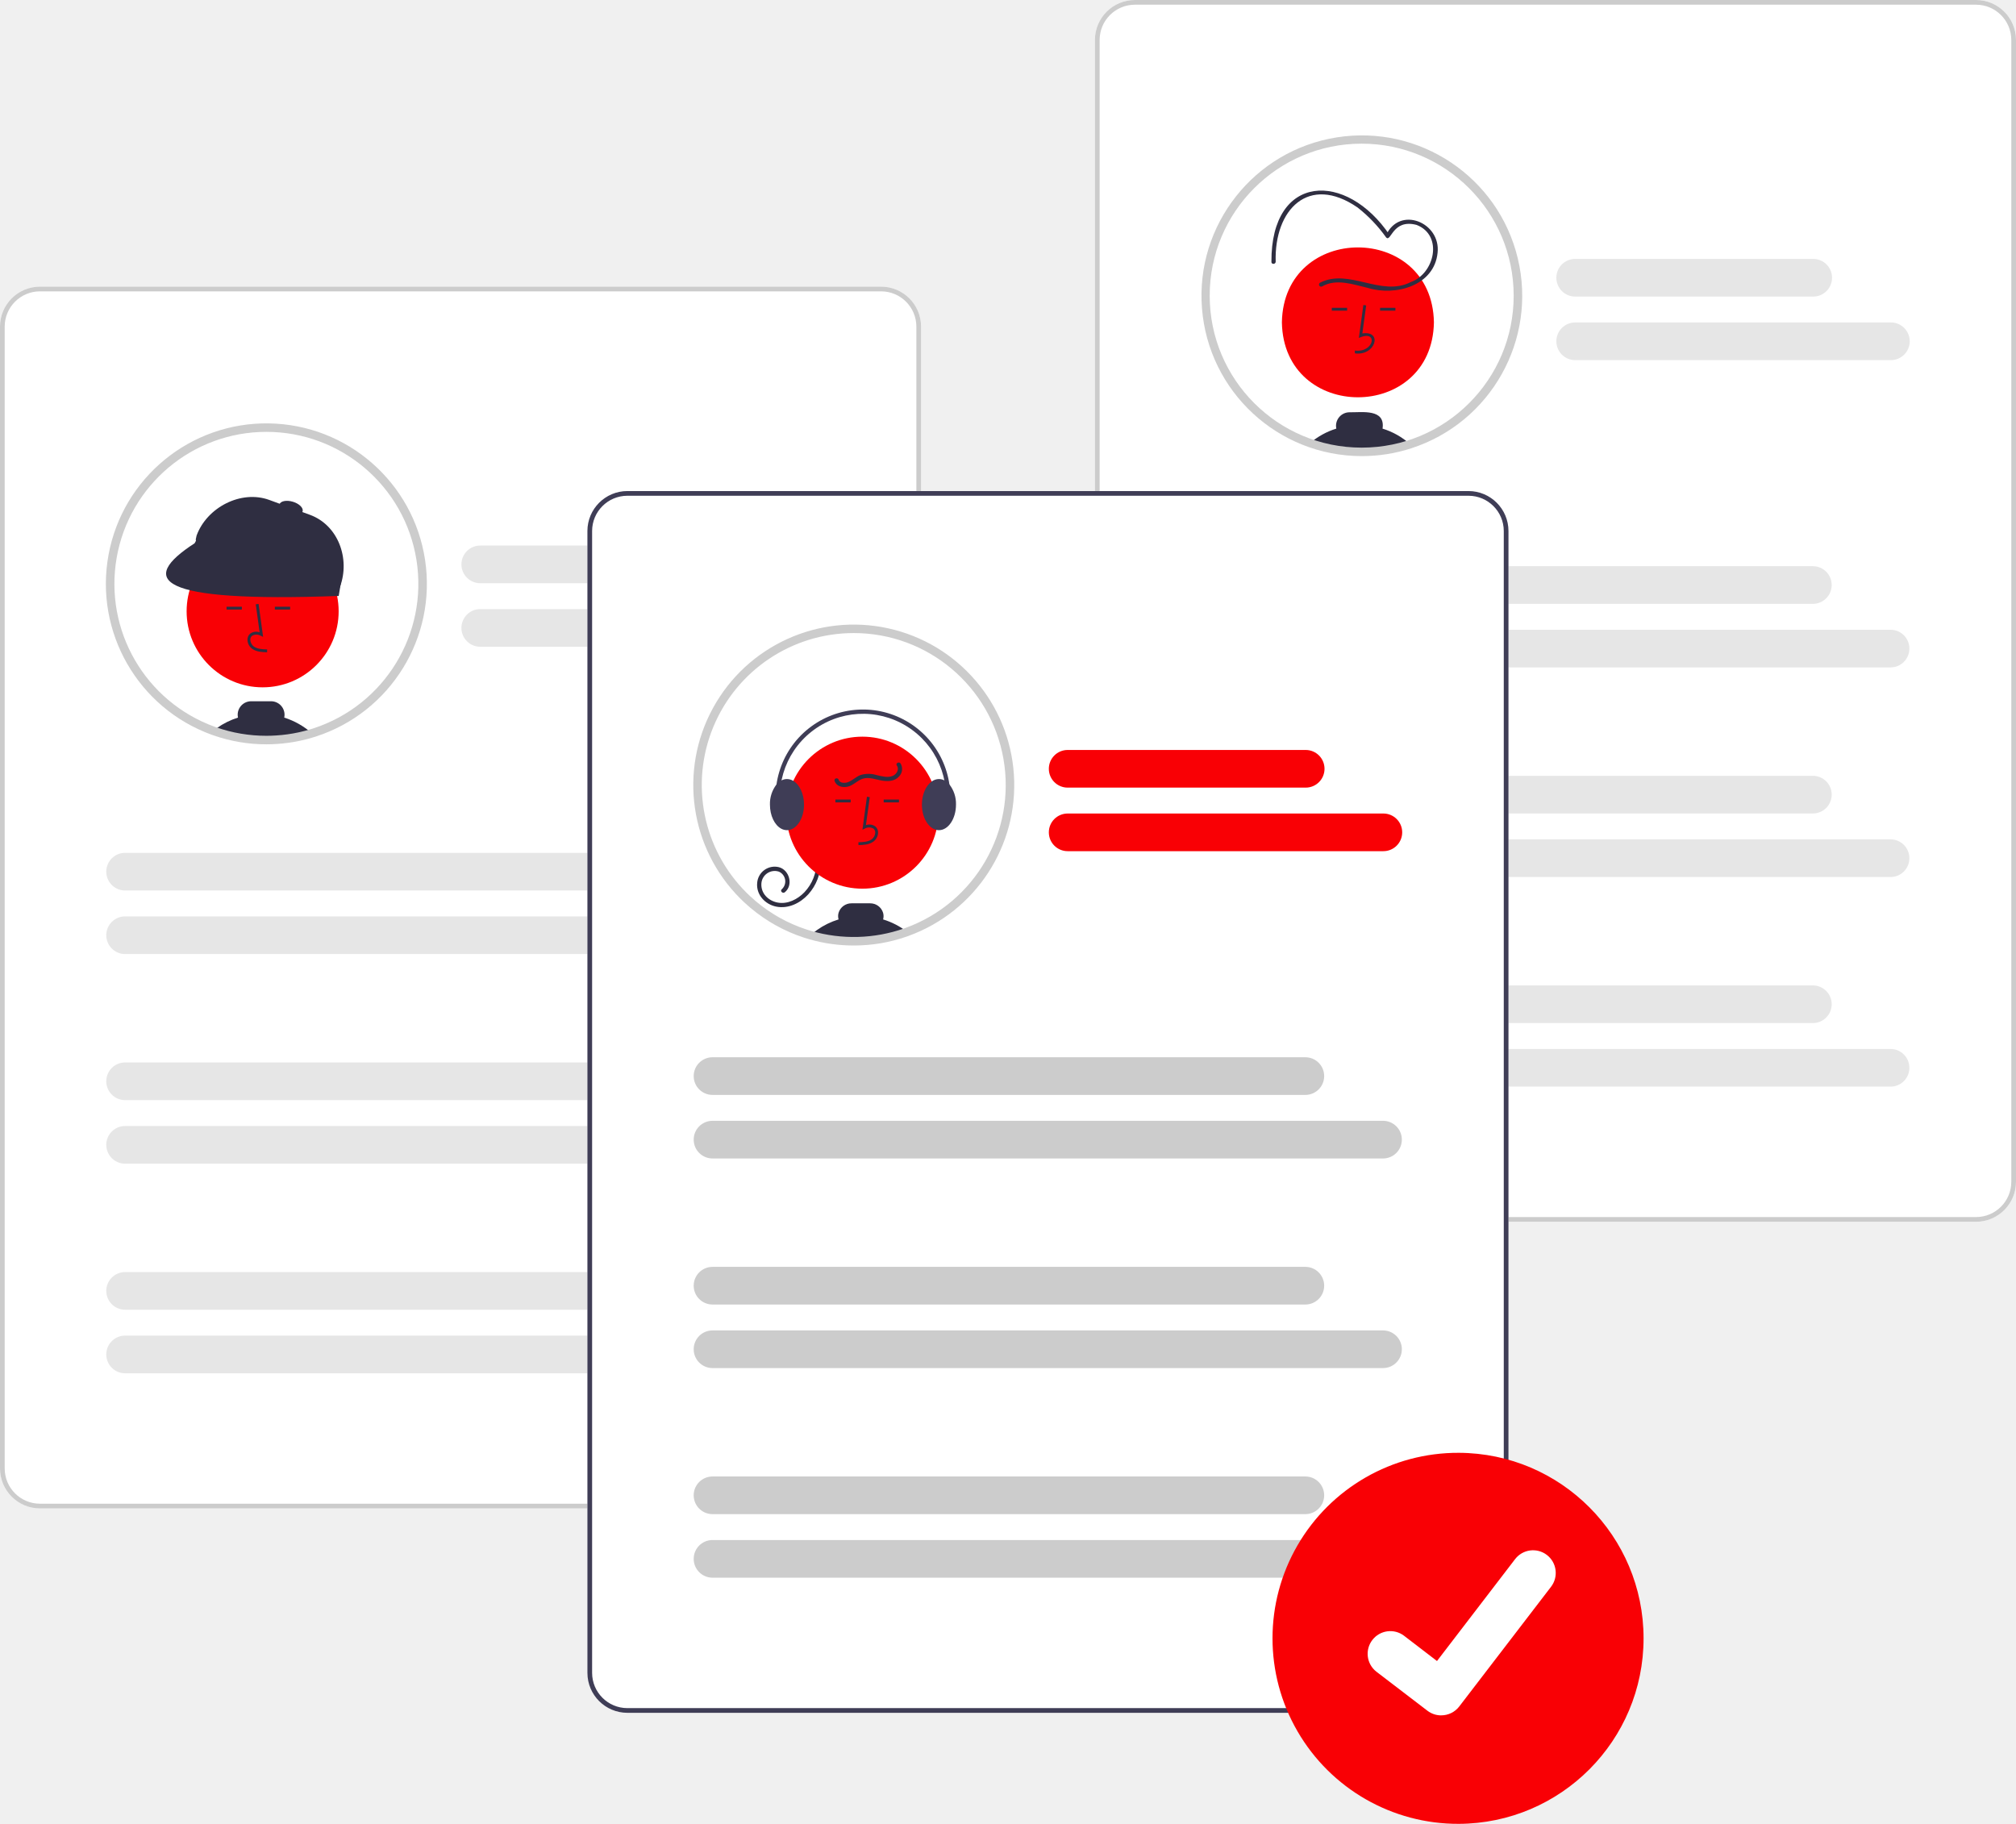
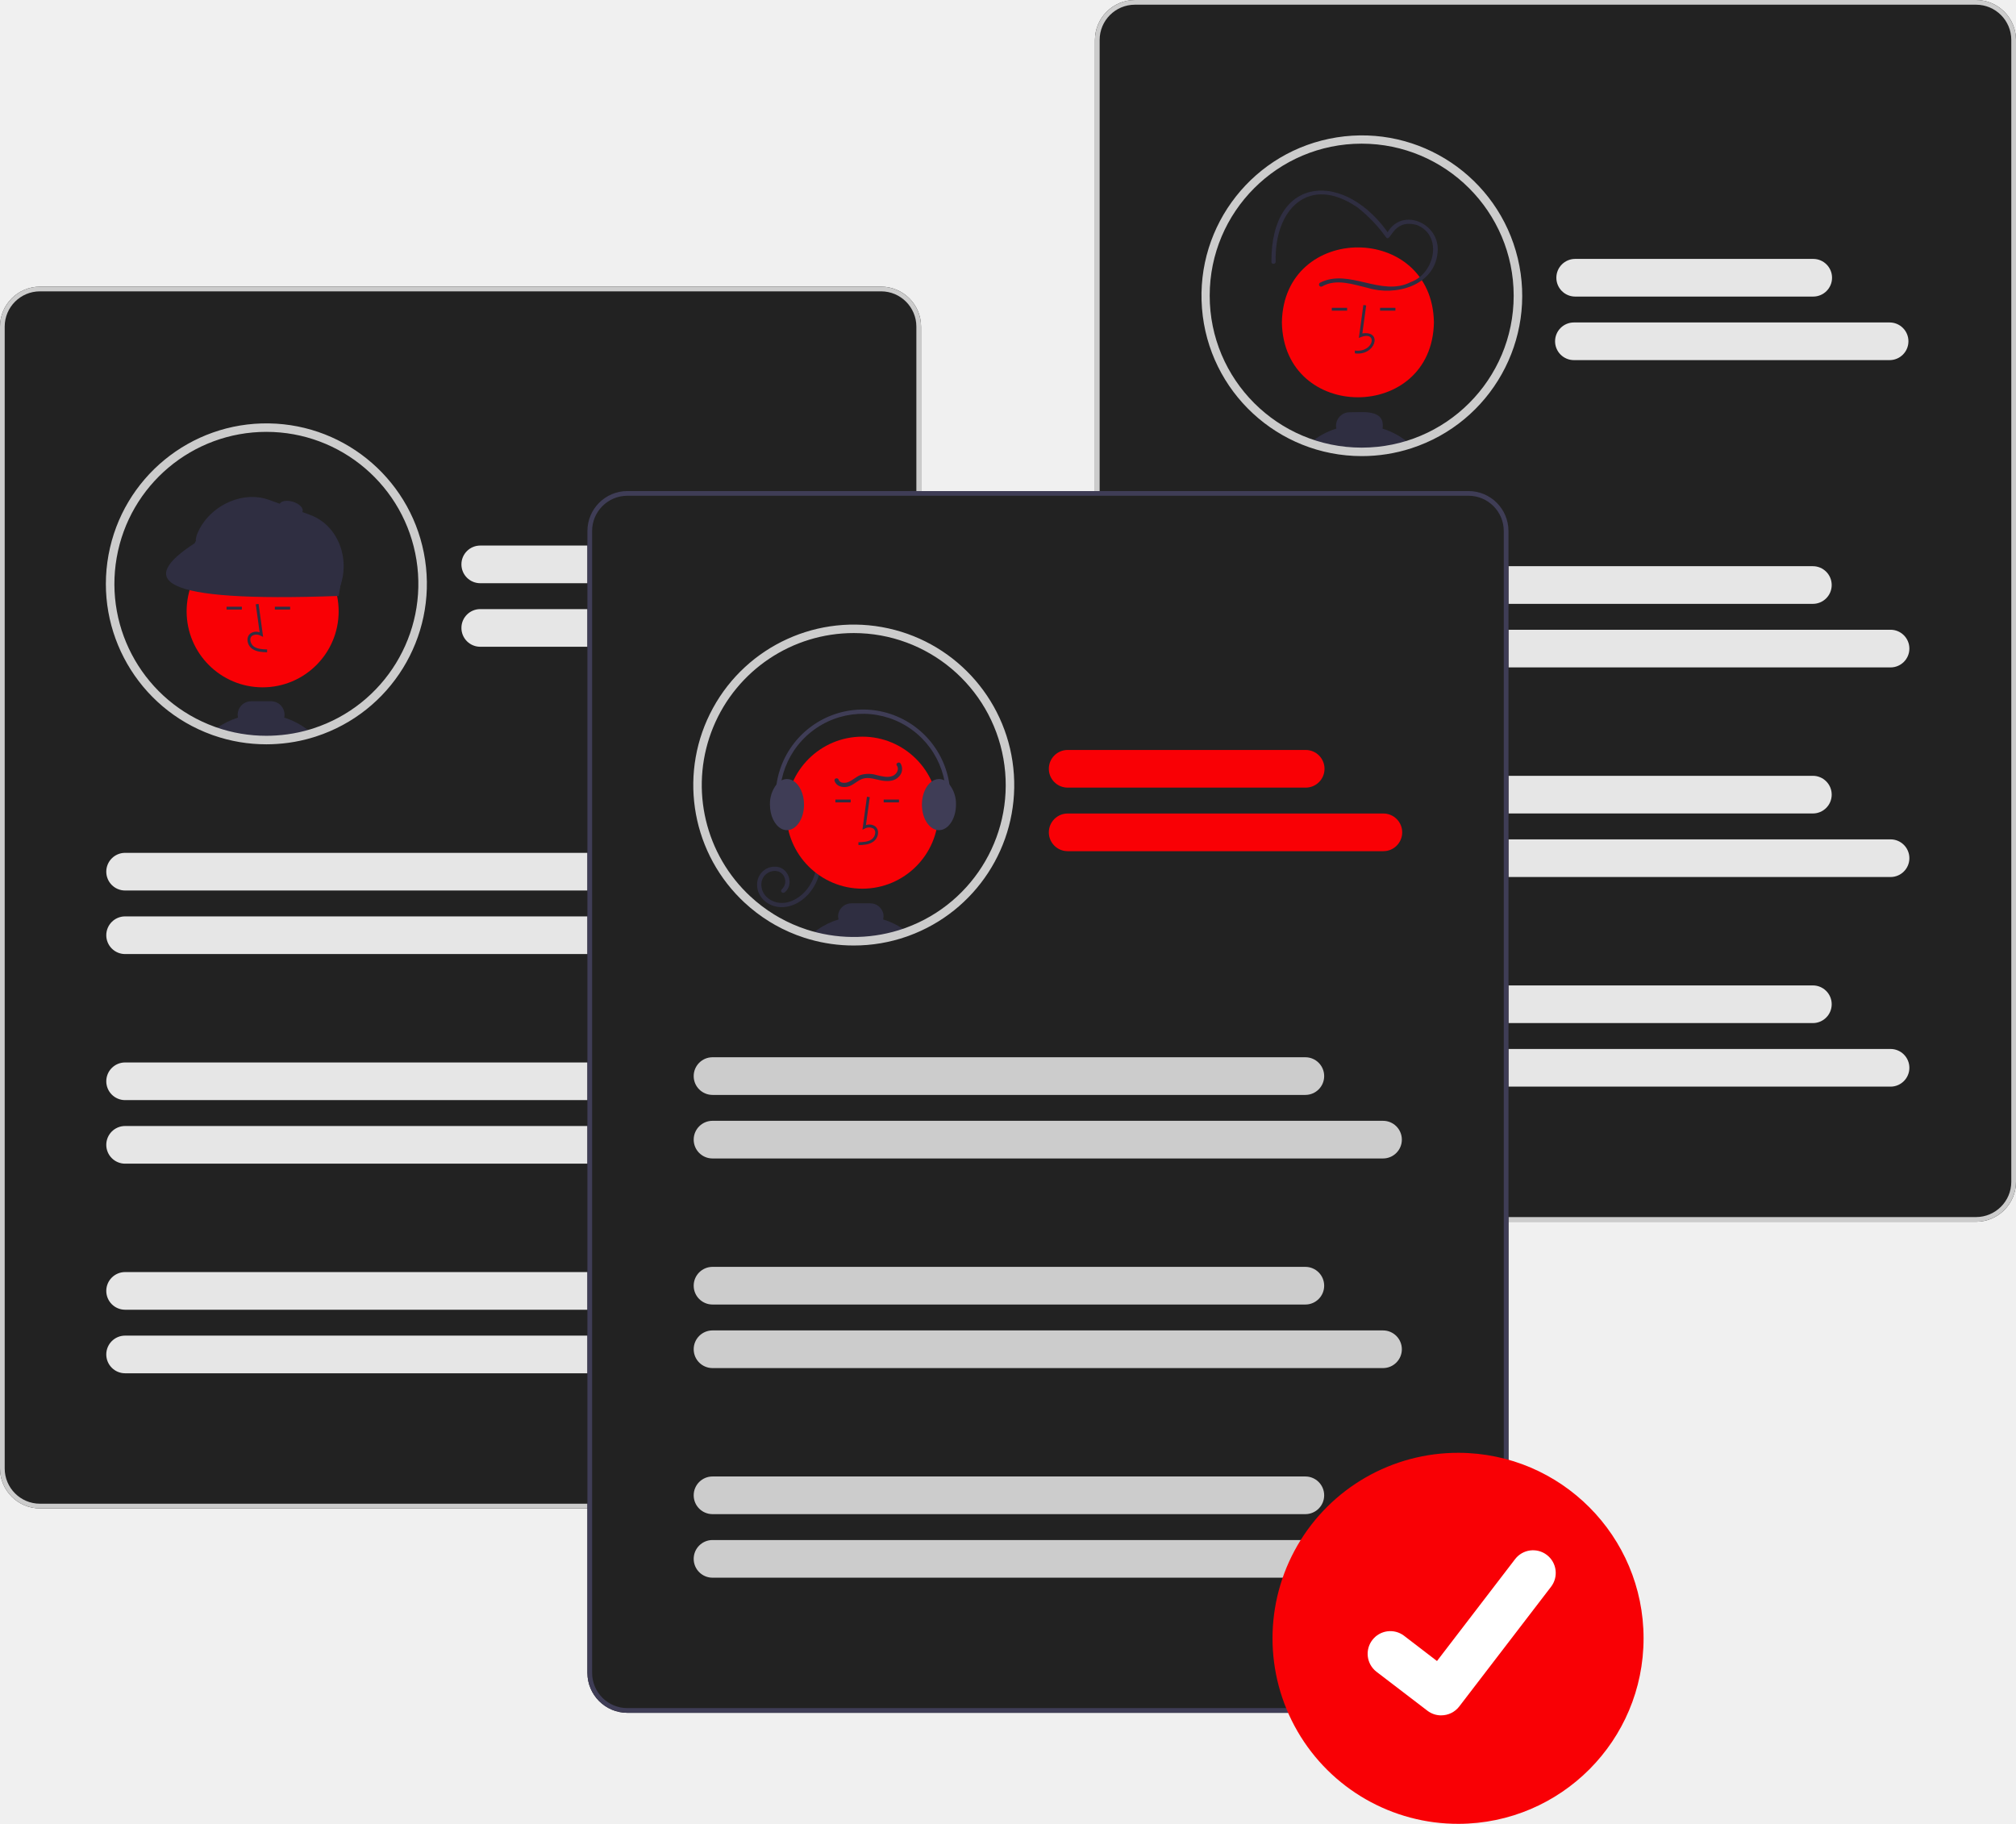
<svg xmlns="http://www.w3.org/2000/svg" data-name="Layer 1" width="697.963" height="631.463" viewBox="0 0 697.963 631.463">
-   <path d="M556.072,656.52H264.848a13.845,13.845,0,0,1-13.829-13.829V247.342a13.845,13.845,0,0,1,13.829-13.829H556.072a13.845,13.845,0,0,1,13.829,13.829V642.691A13.845,13.845,0,0,1,556.072,656.52Z" transform="translate(-251.0186 -134.2684)" fill="#fff" />
-   <path d="M397.332,336.403a54.107,54.107,0,0,1-37.341,51.444c-.325.103-.649.207-.979.305-1.406.433-2.832.802-4.283,1.116a53.172,53.172,0,0,1-7.971,1.106q-1.748.118-3.516.118a53.995,53.995,0,0,1-17.884-3.029c-.167-.059-.334-.118-.497-.177a54.095,54.095,0,1,1,72.47-50.884Z" transform="translate(-251.0186 -134.2684)" fill="#fff" />
+   <path d="M556.072,656.52H264.848a13.845,13.845,0,0,1-13.829-13.829V247.342a13.845,13.845,0,0,1,13.829-13.829H556.072a13.845,13.845,0,0,1,13.829,13.829V642.691A13.845,13.845,0,0,1,556.072,656.52Z" transform="translate(-251.0186 -134.2684)" fill="#222" />
+   <path d="M397.332,336.403a54.107,54.107,0,0,1-37.341,51.222c-.325.103-.649.207-.979.305-1.406.433-2.832.802-4.283,1.116a53.172,53.172,0,0,1-7.971,1.106q-1.748.118-3.516.118a53.995,53.995,0,0,1-17.884-3.029c-.167-.059-.334-.118-.497-.177a54.095,54.095,0,1,1,72.47-50.884Z" transform="translate(-251.0186 -134.2684)" fill="#222" />
  <circle cx="90.928" cy="211.655" r="26.317" fill="#f90005" />
  <path d="M343.482,360.103l.027-.983c-1.83-.051-3.443-.166-4.655-1.051a3.023,3.023,0,0,1-1.171-2.227,1.728,1.728,0,0,1,.567-1.423,2.979,2.979,0,0,1,3.043-.027l.814.373L340.547,343.361l-.974.134,1.327,9.7a3.472,3.472,0,0,0-3.284.473,2.69,2.69,0,0,0-.915,2.209,3.999,3.999,0,0,0,1.574,2.986C339.832,360,341.856,360.057,343.482,360.103Z" transform="translate(-251.0186 -134.2684)" fill="#2f2e41" />
  <rect x="78.439" y="210.063" width="5.297" height="0.983" fill="#2f2e41" />
  <rect x="95.158" y="210.063" width="5.297" height="0.983" fill="#2f2e41" />
  <path d="M349.423,382.714a4.814,4.814,0,0,0,.108-.983,4.679,4.679,0,0,0-4.671-4.671h-6.884a4.676,4.676,0,0,0-4.671,4.671,4.543,4.543,0,0,0,.108.988,26.424,26.424,0,0,0-7.282,3.604c-.433.3-.861.624-1.269.964.162.059.329.118.497.177a53.995,53.995,0,0,0,17.884,3.029q1.77,0,3.516-.118a53.172,53.172,0,0,0,7.971-1.106c1.451-.315,2.877-.683,4.283-1.116A26.65,26.65,0,0,0,349.423,382.714Z" transform="translate(-251.0186 -134.2684)" fill="#2f2e41" />
  <path d="M348.538,389.751a3.618,3.618,0,0,0-1.78.625,53.172,53.172,0,0,0,7.971-1.106Z" transform="translate(-251.0186 -134.2684)" fill="#2f2e41" />
  <path d="M365.814,339.672,320.096,322.947a1.967,1.967,0,0,1-1.171-2.523l.155-.731c3.57-9.76,15.405-15.902,25.165-12.332l14.068,5.147c9.76,3.57,14.002,15.127,10.431,24.887l-.407,1.105A1.967,1.967,0,0,1,365.814,339.672Z" transform="translate(-251.0186 -134.2684)" fill="#2f2e41" />
  <path d="M368.276,340.6c-63.721,2.351-69.289-5.655-49.874-18.245l4.119-7.579L369.727,331.986Z" transform="translate(-251.0186 -134.2684)" fill="#2f2e41" />
  <ellipse cx="351.779" cy="310.104" rx="2.213" ry="4.18" transform="translate(-297.4833 423.4543) rotate(-73.26954)" fill="#2f2e41" />
-   <path d="M343.242,391.968a55.43,55.43,0,0,1-18.372-3.112l-.513-.183a55.565,55.565,0,1,1,36.089.577c-.349.111-.678.216-1.013.315-1.397.43-2.878.816-4.392,1.144a54.763,54.763,0,0,1-8.193,1.137C345.664,391.927,344.448,391.968,343.242,391.968Zm0-108.179a52.622,52.622,0,0,0-17.88,102.11l.487.174a52.474,52.474,0,0,0,17.392,2.945c1.14,0,2.289-.039,3.416-.115a51.87,51.87,0,0,0,7.758-1.076c1.432-.31,2.832-.675,4.161-1.084.329-.098.641-.198.954-.297A52.622,52.622,0,0,0,343.242,283.789Z" transform="translate(-251.0186 -134.2684)" fill="#ccc" />
+   <path d="M343.242,391.968a55.43,55.43,0,0,1-18.372-3.112l-.513-.183a55.565,55.565,0,1,1,36.089.577c-.349.111-.678.216-1.013.315-1.392.43-2.878.816-4.392,1.144a54.763,54.763,0,0,1-8.193,1.137C345.664,391.927,344.448,391.968,343.242,391.968Zm0-108.179a52.622,52.622,0,0,0-17.88,102.11l.487.174a52.474,52.474,0,0,0,17.392,2.945c1.14,0,2.289-.039,3.416-.115a51.87,51.87,0,0,0,7.758-1.076c1.432-.31,2.832-.675,4.161-1.084.329-.098.641-.198.954-.297A52.622,52.622,0,0,0,343.242,283.789Z" transform="translate(-251.0186 -134.2684)" fill="#ccc" />
  <path d="M269.607,502.682" transform="translate(-251.0186 -134.2684)" fill="#f2f2f2" />
  <path d="M556.072,656.52H264.848a13.845,13.845,0,0,1-13.829-13.829V247.342a13.845,13.845,0,0,1,13.829-13.829H556.072a13.845,13.845,0,0,1,13.829,13.829V642.691A13.845,13.845,0,0,1,556.072,656.52ZM264.848,235.14a12.216,12.216,0,0,0-12.202,12.202V642.691a12.216,12.216,0,0,0,12.202,12.202H556.072a12.216,12.216,0,0,0,12.202-12.202V247.342a12.216,12.216,0,0,0-12.202-12.202Z" transform="translate(-251.0186 -134.2684)" fill="#ccc" />
  <path d="M499.695,336.193H417.288a6.519,6.519,0,0,1,0-13.039H499.695a6.519,6.519,0,1,1,0,13.039Z" transform="translate(-251.0186 -134.2684)" fill="#e6e6e6" />
  <path d="M526.587,358.195H417.288a6.519,6.519,0,0,1,0-13.039h109.299a6.519,6.519,0,0,1,0,13.039Z" transform="translate(-251.0186 -134.2684)" fill="#e6e6e6" />
  <path d="M499.575,442.585H294.333a6.519,6.519,0,1,1,0-13.039H499.575a6.519,6.519,0,0,1,0,13.039Z" transform="translate(-251.0186 -134.2684)" fill="#e6e6e6" />
  <path d="M526.467,464.587H294.333a6.519,6.519,0,1,1,0-13.039H526.467a6.519,6.519,0,1,1,0,13.039Z" transform="translate(-251.0186 -134.2684)" fill="#e6e6e6" />
  <path d="M499.575,515.158H294.333a6.519,6.519,0,1,1,0-13.039H499.575a6.519,6.519,0,0,1,0,13.039Z" transform="translate(-251.0186 -134.2684)" fill="#e6e6e6" />
  <path d="M526.467,537.16H294.333a6.519,6.519,0,1,1,0-13.039H526.467a6.519,6.519,0,1,1,0,13.039Z" transform="translate(-251.0186 -134.2684)" fill="#e6e6e6" />
  <path d="M499.575,587.731H294.333a6.519,6.519,0,1,1,0-13.039H499.575a6.519,6.519,0,0,1,0,13.039Z" transform="translate(-251.0186 -134.2684)" fill="#e6e6e6" />
  <path d="M526.467,609.733H294.333a6.519,6.519,0,1,1,0-13.039H526.467a6.519,6.519,0,1,1,0,13.039Z" transform="translate(-251.0186 -134.2684)" fill="#e6e6e6" />
-   <path d="M935.152,557.276l-291.225 0a13.845,13.845,0,0,1-13.829-13.829l-0-395.35a13.845,13.845,0,0,1,13.829-13.829l291.225-0a13.845,13.845,0,0,1,13.829,13.829l0,395.35A13.845,13.845,0,0,1,935.152,557.276Z" transform="translate(-251.0186 -134.2684)" fill="#fff" />
+   <path d="M935.152,557.276l-291.225 0a13.845,13.845,0,0,1-13.829-13.829l-0-395.35a13.845,13.845,0,0,1,13.829-13.829l291.225-0a13.845,13.845,0,0,1,13.829,13.829l0,395.35A13.845,13.845,0,0,1,935.152,557.276Z" transform="translate(-251.0186 -134.2684)" fill="#222" />
  <path d="M935.152,557.276l-291.225 0a13.845,13.845,0,0,1-13.829-13.829l-0-395.35a13.845,13.845,0,0,1,13.829-13.829l291.225-0a13.845,13.845,0,0,1,13.829,13.829l0,395.35A13.845,13.845,0,0,1,935.152,557.276ZM643.927,135.896a12.216,12.216,0,0,0-12.202,12.202l0,395.349a12.216,12.216,0,0,0,12.202,12.202l291.225-0A12.216,12.216,0,0,0,947.354,543.447l-0-395.35A12.216,12.216,0,0,0,935.152,135.895Z" transform="translate(-251.0186 -134.2684)" fill="#ccc" />
-   <path d="M776.548,236.62a54.09,54.09,0,1,1-54.09-54.09A54.107,54.107,0,0,1,776.548,236.62Z" transform="translate(-251.0186 -134.2684)" fill="#fff" />
+   <path d="M776.548,236.62a54.09,54.09,0,1,1-54.09-54.09A54.107,54.107,0,0,1,776.548,236.62Z" transform="translate(-251.0186 -134.2684)" fill="#222" />
  <path d="M747.458,245.876c-.591,34.593-52.047,34.588-52.633-.001C695.415,211.282,746.872,211.288,747.458,245.876Z" transform="translate(-251.0186 -134.2684)" fill="#f90005" />
  <path d="M720.097,256.613l-.027-.983c6.778.905,8.238-7.496,1.402-4.355l1.56-11.403.974.133-1.327,9.7C729.876,248.633,727.214,257.596,720.097,256.613Z" transform="translate(-251.0186 -134.2684)" fill="#2f2e41" />
  <rect x="477.806" y="106.573" width="5.297" height="0.983" fill="#2f2e41" />
  <rect x="461.087" y="106.573" width="5.297" height="0.983" fill="#2f2e41" />
  <path d="M729.672,282.67c1.033-6.968-7.125-5.591-11.442-5.66a4.68,4.68,0,0,0-4.563,5.655,25.588,25.588,0,0,0-9.092,5.016,54.324,54.324,0,0,0,34.632.384A25.457,25.457,0,0,0,729.672,282.67Z" transform="translate(-251.0186 -134.2684)" fill="#2f2e41" />
  <path d="M708.769,233.429c4.877-2.819,10.792-.656,15.829.526,9.558,2.938,22.962-.741,24.124-12.127,1.21-10.589-13.276-16.491-17.906-5.952l1.348-.176c-15.016-22.315-41.135-21.469-40.963,9.211-.056.948,1.42.945,1.475-.001-.553-18.079,11.412-30.438,28.326-18.819a49.831,49.831,0,0,1,9.889,10.354c1.761,1.974,2.144-6.527,10.575-4.301,9.278,3.594,6.251,16.88-2.042,19.797-10.247,5.235-21.344-4.915-31.399.214a.738.738,0,0,0,.745,1.274Z" transform="translate(-251.0186 -134.2684)" fill="#2f2e41" />
  <path d="M722.459,292.185a55.518,55.518,0,1,1,17.204-2.718A55.431,55.431,0,0,1,722.459,292.185Zm-0-108.179A52.622,52.622,0,1,0,775.073,236.62,52.674,52.674,0,0,0,722.459,184.006Z" transform="translate(-251.0186 -134.2684)" fill="#ccc" />
  <path d="M878.774,236.949l-82.407 0a6.519,6.519,0,0,1,0-13.039l82.407-0a6.519,6.519,0,1,1,0,13.039Z" transform="translate(-251.0186 -134.2684)" fill="#e6e6e6" />
-   <path d="M905.667,258.951l-109.299 0a6.519,6.519,0,1,1,0-13.039l109.299-0a6.519,6.519,0,0,1,0,13.039Z" transform="translate(-251.0186 -134.2684)" fill="#e6e6e6" />
+   <path d="M905.223,258.951l-109.299 0a6.519,6.519,0,1,1,0-13.039l109.299-0a6.519,6.519,0,0,1,0,13.039Z" transform="translate(-251.0186 -134.2684)" fill="#e6e6e6" />
  <path d="M878.655,343.34l-205.241 0a6.519,6.519,0,0,1,0-13.039l205.241-0a6.519,6.519,0,1,1,0,13.039Z" transform="translate(-251.0186 -134.2684)" fill="#e6e6e6" />
  <path d="M905.547,365.343l-232.134 0a6.519,6.519,0,1,1,0-13.039l232.134-0a6.519,6.519,0,0,1,0,13.039Z" transform="translate(-251.0186 -134.2684)" fill="#e6e6e6" />
  <path d="M878.655,415.913l-205.241 0a6.519,6.519,0,0,1,0-13.039l205.241-0a6.519,6.519,0,0,1,0,13.039Z" transform="translate(-251.0186 -134.2684)" fill="#e6e6e6" />
  <path d="M905.547,437.916l-232.134 0a6.519,6.519,0,1,1,0-13.039l232.134-0a6.519,6.519,0,0,1,0,13.039Z" transform="translate(-251.0186 -134.2684)" fill="#e6e6e6" />
  <path d="M878.655,488.486l-205.241 0a6.519,6.519,0,1,1,0-13.039l205.241-0a6.519,6.519,0,1,1,0,13.039Z" transform="translate(-251.0186 -134.2684)" fill="#e6e6e6" />
  <path d="M905.547,510.489l-232.134 0a6.519,6.519,0,1,1,0-13.039l232.134-0a6.519,6.519,0,0,1,0,13.039Z" transform="translate(-251.0186 -134.2684)" fill="#e6e6e6" />
-   <path d="M759.441,727.293H468.217a13.845,13.845,0,0,1-13.829-13.829V318.114a13.845,13.845,0,0,1,13.829-13.829H759.441a13.845,13.845,0,0,1,13.829,13.829v395.349A13.845,13.845,0,0,1,759.441,727.293Z" transform="translate(-251.0186 -134.2684)" fill="#fff" />
-   <path d="M492.506,406.064a53.926,53.926,0,0,0,15.902,38.31c.423.418.856.836,1.293,1.244a54.014,54.014,0,0,0,8.586,6.545c.59.364,1.18.713,1.785,1.052a53.784,53.784,0,0,0,9.775,4.293c.585.192,1.18.374,1.775.541a54.313,54.313,0,0,0,32.857-.924c.206-.074.413-.148.615-.221a54.094,54.094,0,1,0-72.588-50.839Z" transform="translate(-251.0186 -134.2684)" fill="#fff" />
-   <path d="M535.173,432.575a16.761,16.761,0,0,1-4.329,11.347c-2.781,3.052-6.922,5.076-11.1,4.239-3.847-.771-6.974-4.134-6.584-8.202a6.076,6.076,0,0,1,7.507-5.456c3.655.948,5.111,6.216,2.066,8.688-.731.593-1.781-.444-1.043-1.043a3.684,3.684,0,0,0-1.039-6.107,4.63,4.63,0,0,0-6.03,4.094c-.241,3.429,2.386,6.012,5.608,6.62,3.485.658,6.941-1.126,9.302-3.588a15.221,15.221,0,0,0,4.167-10.593.738.738,0,0,1,1.475,0Z" transform="translate(-251.0186 -134.2684)" fill="#2f2e41" />
+   <path d="M759.441,727.293H468.217a13.845,13.845,0,0,1-13.829-13.829V318.114a13.845,13.845,0,0,1,13.829-13.829H759.441a13.845,13.845,0,0,1,13.829,13.829v395.349A13.845,13.845,0,0,1,759.441,727.293Z" transform="translate(-251.0186 -134.2684)" fill="#222" />
+   <path d="M492.506,406.064a53.926,53.926,0,0,0,15.902,38.31c.423.418.856.836,1.293,1.244a54.014,54.014,0,0,0,8.586,6.545c.59.364,1.18.713,1.785,1.052a53.784,53.784,0,0,0,9.775,4.293c.585.192,1.18.374,1.775.541a54.313,54.313,0,0,0,32.857-.924c.206-.074.413-.148.615-.221a54.094,54.094,0,1,0-72.588-50.839Z" transform="translate(-251.0186 -134.2684)" fill="#222" />
+   <path d="M535.173,432.575a16.761,16.761,0,0,1-4.329,11.347c-2.781,3.052-6.922,5.076-11.1,4.239-3.847-.771-6.974-4.134-6.584-8.202a6.076,6.076,0,0,1,7.507-5.456c3.655.948,5.111,6.216,2.066,8.688-.731.593-1.781-.222-1.043-1.043a3.684,3.684,0,0,0-1.039-6.107,4.63,4.63,0,0,0-6.03,4.094c-.241,3.429,2.386,6.012,5.608,6.62,3.485.658,6.941-1.126,9.302-3.588a15.221,15.221,0,0,0,4.167-10.593.738.738,0,0,1,1.475,0Z" transform="translate(-251.0186 -134.2684)" fill="#2f2e41" />
  <circle cx="298.559" cy="281.368" r="26.317" fill="#f90005" />
  <path d="M548.231,426.866l-.027-.983c1.83-.051,3.443-.166,4.655-1.051a3.023,3.023,0,0,0,1.171-2.227,1.728,1.728,0,0,0-.567-1.423,2.979,2.979,0,0,0-3.043-.027l-.814.373,1.56-11.403.974.134-1.327,9.7a3.472,3.472,0,0,1,3.284.473,2.69,2.69,0,0,1,.915,2.209,3.999,3.999,0,0,1-1.574,2.986C551.881,426.763,549.857,426.82,548.231,426.866Z" transform="translate(-251.0186 -134.2684)" fill="#2f2e41" />
  <rect x="305.94" y="276.826" width="5.297" height="0.983" fill="#2f2e41" />
  <rect x="289.222" y="276.826" width="5.297" height="0.983" fill="#2f2e41" />
  <path d="M531.622,458.049a54.313,54.313,0,0,0,32.857-.924c.206-.074.413-.148.615-.221a26.195,26.195,0,0,0-8.335-4.308,4.193,4.193,0,0,0-.01-2.311,4.651,4.651,0,0,0-4.499-3.265H545.838a4.635,4.635,0,0,0-4.489,3.26,4.211,4.211,0,0,0-.01,2.316,26.222,26.222,0,0,0-7.435,3.644q-.686.479-1.328,1.003C532.252,457.503,531.932,457.774,531.622,458.049Z" transform="translate(-251.0186 -134.2684)" fill="#2f2e41" />
  <path d="M570.193,412.845c0,4.435,2.183,8.113,5.02,8.753a4.058,4.058,0,0,0,.88.098c3.25,0,5.901-3.968,5.901-8.851a10.869,10.869,0,0,0-2.272-6.973,5.694,5.694,0,0,0-1.736-1.411,4.114,4.114,0,0,0-1.893-.467,4.314,4.314,0,0,0-2.513.846C571.58,406.256,570.193,409.309,570.193,412.845Z" transform="translate(-251.0186 -134.2684)" fill="#3f3d56" />
  <path d="M517.579,412.845c0,3.816,1.613,7.071,3.875,8.315a4.2,4.2,0,0,0,2.026.536,3.801,3.801,0,0,0,.472-.029c3.029-.359,5.429-4.175,5.429-8.822,0-3.722-1.539-6.914-3.713-8.217a4.217,4.217,0,0,0-2.188-.634,4.114,4.114,0,0,0-1.893.467,5.726,5.726,0,0,0-1.741,1.416A10.89,10.89,0,0,0,517.579,412.845Z" transform="translate(-251.0186 -134.2684)" fill="#3f3d56" />
  <path d="M521.821,420.311a.738.738,0,0,0,.699-.974,28.765,28.765,0,1,1,55.411-3.233.738.738,0,0,0,1.443.304,30.241,30.241,0,1,0-58.252,3.4A.738.738,0,0,0,521.821,420.311Z" transform="translate(-251.0186 -134.2684)" fill="#3f3d56" />
-   <path d="M562.797,398.586a3.688,3.688,0,0,1-.57,4.566c-1.429,1.596-3.707,1.697-5.685,1.4-2.22-.332-4.574-1.372-6.822-.672-1.915.597-3.282,2.335-5.272,2.771-1.765.387-3.875-.125-4.494-2.006-.297-.904,1.127-1.291,1.422-.392.4,1.217,2.128,1.193,3.118.856,1.587-.54,2.81-1.854,4.369-2.482a9.56,9.56,0,0,1,5.706.016c1.764.397,3.795.986,5.553.244,1.301-.549,2.336-2.279,1.4-3.556-.562-.767.718-1.503,1.274-.745Z" transform="translate(-251.0186 -134.2684)" fill="#2f2e41" />
+   <path d="M562.797,398.586a3.688,3.688,0,0,1-.57,4.566c-1.429,1.596-3.707,1.697-5.685,1.4-2.22-.332-4.574-1.372-6.822-.672-1.915.597-3.282,2.335-5.272,2.771-1.765.387-3.875-.125-4.494-2.006-.297-.904,1.127-1.291,1.422-.392.4,1.217,2.128,1.193,3.118.856,1.587-.54,2.81-1.854,4.369-2.482a9.56,9.56,0,0,1,5.706.016c1.764.397,3.795.986,5.553.244,1.301-.549,2.336-2.279,1.4-3.556-.562-.722.718-1.503,1.274-.745Z" transform="translate(-251.0186 -134.2684)" fill="#2f2e41" />
  <path d="M546.595,461.629a55.462,55.462,0,0,1-15.382-2.163c-.588-.165-1.205-.353-1.825-.556a55.416,55.416,0,0,1-10.04-4.409c-.599-.336-1.2-.69-1.835-1.082a55.612,55.612,0,0,1-8.819-6.723c-.447-.417-.89-.845-1.322-1.272a55.56,55.56,0,1,1,58.227,12.866c-.203.074-.413.149-.623.224A55.436,55.436,0,0,1,546.595,461.629Zm0-108.179a52.617,52.617,0,0,0-37.146,89.88c.408.403.831.811,1.258,1.21a52.668,52.668,0,0,0,8.352,6.367c.602.371,1.169.705,1.734,1.022a52.446,52.446,0,0,0,9.509,4.176c.584.191,1.161.367,1.718.524a52.837,52.837,0,0,0,31.971-.896l.596-.215a52.621,52.621,0,0,0-17.992-102.068Z" transform="translate(-251.0186 -134.2684)" fill="#ccc" />
  <path d="M759.441,727.293H468.217a13.845,13.845,0,0,1-13.829-13.829V318.114a13.845,13.845,0,0,1,13.829-13.829H759.441a13.845,13.845,0,0,1,13.829,13.829v395.349A13.845,13.845,0,0,1,759.441,727.293ZM468.217,305.912a12.216,12.216,0,0,0-12.202,12.202v395.349a12.216,12.216,0,0,0,12.202,12.202H759.441a12.216,12.216,0,0,0,12.202-12.202V318.114A12.216,12.216,0,0,0,759.441,305.912Z" transform="translate(-251.0186 -134.2684)" fill="#3f3d56" />
  <path d="M703.064,406.965H620.657a6.519,6.519,0,1,1,0-13.039h82.407a6.519,6.519,0,1,1,0,13.039Z" transform="translate(-251.0186 -134.2684)" fill="#f90005" />
  <path d="M729.956,428.968H620.657a6.519,6.519,0,1,1,0-13.039h109.299a6.519,6.519,0,0,1,0,13.039Z" transform="translate(-251.0186 -134.2684)" fill="#f90005" />
  <path d="M702.944,513.357H497.702a6.519,6.519,0,0,1,0-13.039H702.944a6.519,6.519,0,0,1,0,13.039Z" transform="translate(-251.0186 -134.2684)" fill="#ccc" />
  <path d="M729.836,535.36H497.702a6.519,6.519,0,0,1,0-13.039H729.836a6.519,6.519,0,0,1,0,13.039Z" transform="translate(-251.0186 -134.2684)" fill="#ccc" />
  <path d="M702.944,585.93H497.702a6.519,6.519,0,0,1,0-13.039H702.944a6.519,6.519,0,0,1,0,13.039Z" transform="translate(-251.0186 -134.2684)" fill="#ccc" />
  <path d="M729.836,607.933H497.702a6.519,6.519,0,0,1,0-13.039H729.836a6.519,6.519,0,0,1,0,13.039Z" transform="translate(-251.0186 -134.2684)" fill="#ccc" />
  <path d="M702.944,658.503H497.702a6.519,6.519,0,0,1,0-13.039H702.944a6.519,6.519,0,0,1,0,13.039Z" transform="translate(-251.0186 -134.2684)" fill="#ccc" />
  <path d="M729.836,680.506H497.702a6.519,6.519,0,0,1,0-13.039H729.836a6.519,6.519,0,1,1,0,13.039Z" transform="translate(-251.0186 -134.2684)" fill="#ccc" />
  <path d="M756.062,637.268a64.232,64.232,0,1,0-0,128.463h0a64.232,64.232,0,0,0,0-128.463Z" transform="translate(-251.0186 -134.2684)" fill="#f90005" />
  <path id="ba2462e0-2d61-4715-874d-575d790dfdd0-49" data-name="f276b720-7c73-4755-84a7-b208d54eb1fc" d="M749.968,728.176a7.796,7.796,0,0,1-4.69-1.559l-.084-.063-17.664-13.512a7.85,7.85,0,0,1,9.552-12.459l11.441,8.774,27.036-35.271A7.846,7.846,0,0,1,786.56,672.632l0.0 0.0.002.002-.168.233.172-.233a7.856,7.856,0,0,1,1.451,11.003L756.218,725.105a7.851,7.851,0,0,1-6.244,3.061Z" transform="translate(-251.0186 -134.2684)" fill="#fff" />
</svg>
